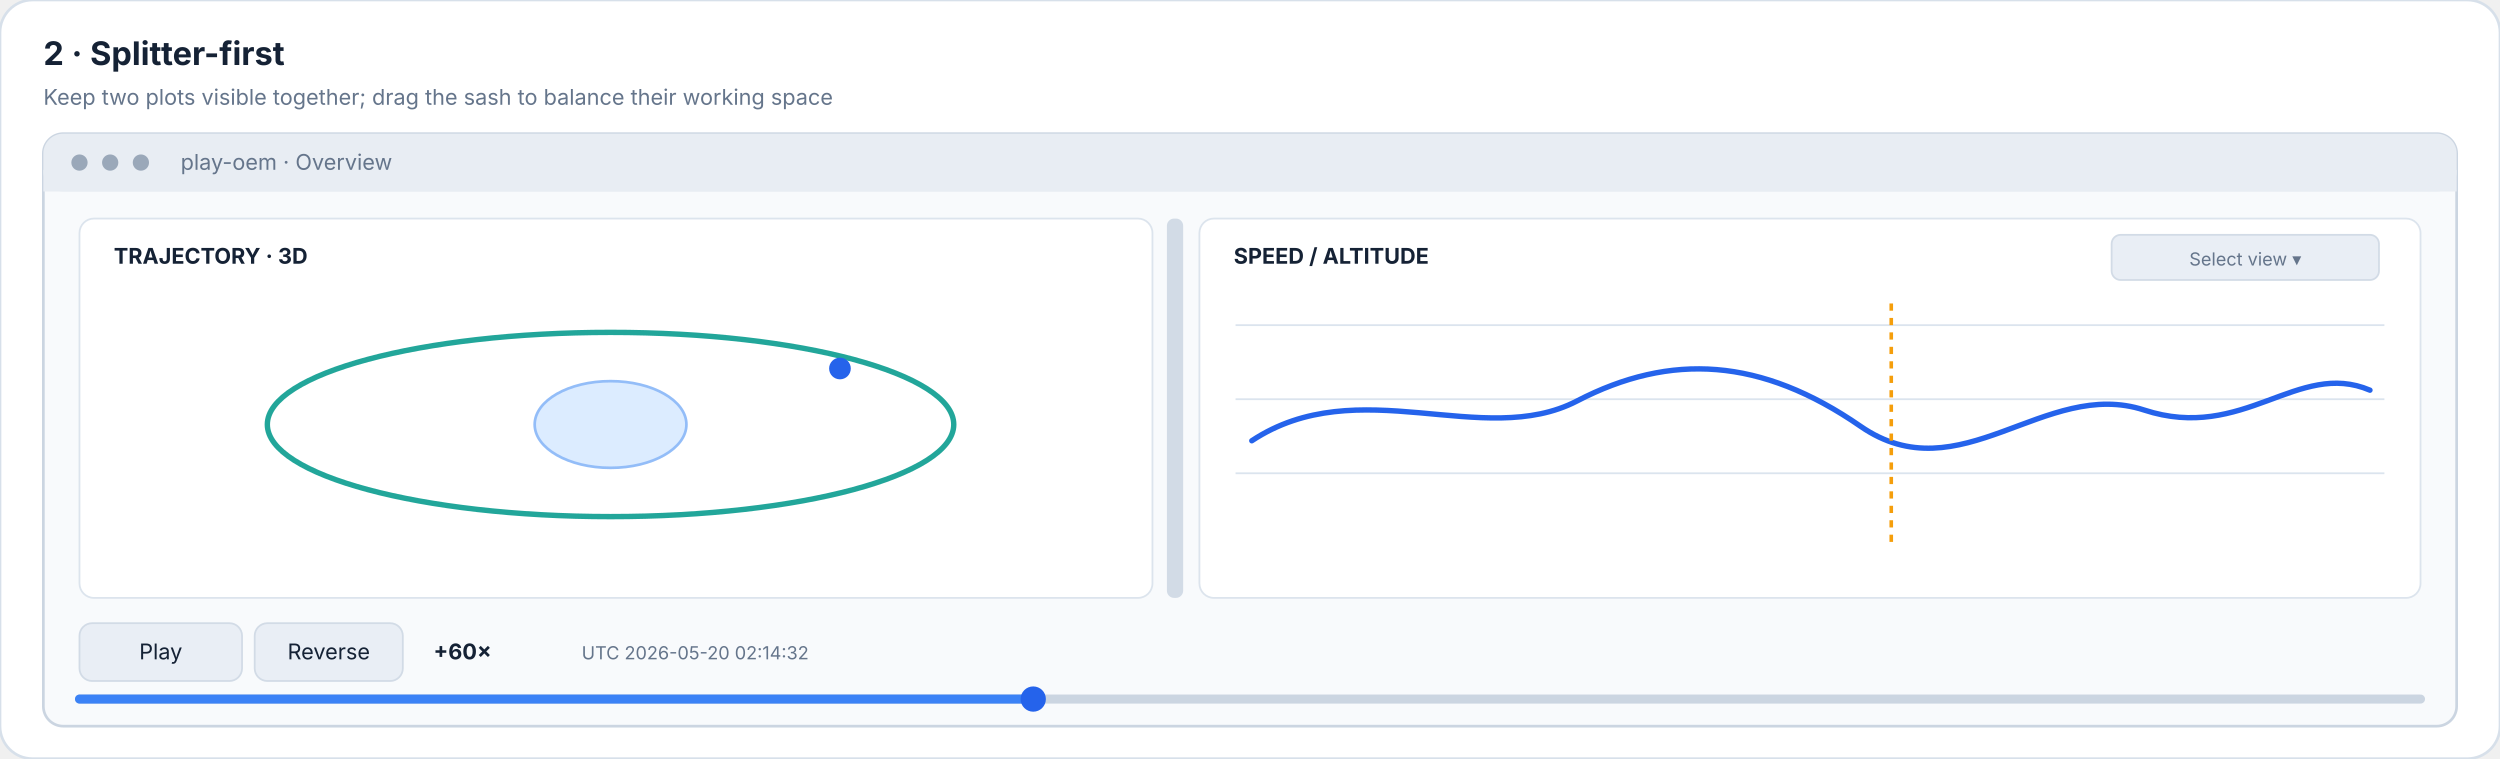
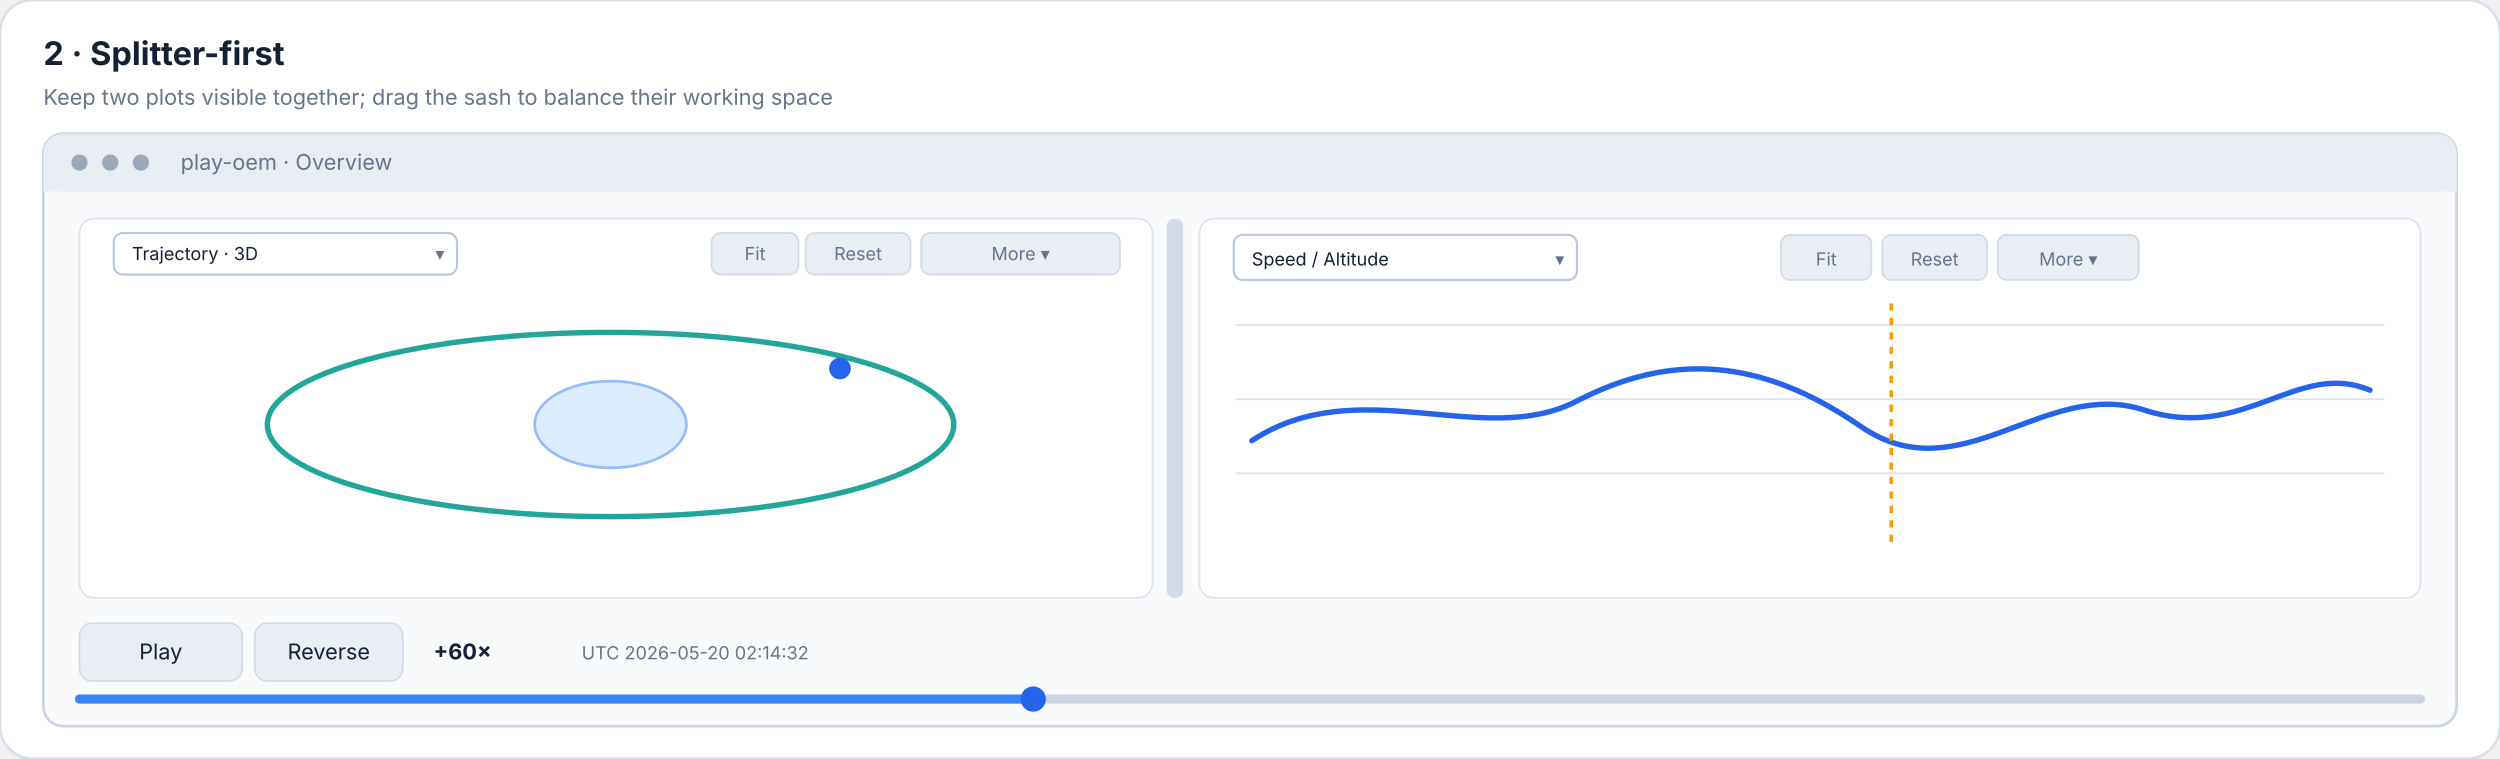
<svg xmlns="http://www.w3.org/2000/svg" width="1384" height="420" viewBox="28 544 1384 420" role="img" aria-labelledby="title desc">
  <defs>
    <style>
      .bg{fill:#eef2f7}
      .card{fill:#fff;stroke:#d7e0ea;stroke-width:1.5}
      .window{fill:#f8fafc;stroke:#cbd5e1;stroke-width:1.5}
      .chrome{fill:#e8edf3}
      .ink{fill:#152235;font-family:Inter,-apple-system,BlinkMacSystemFont,"Segoe UI",sans-serif}
      .muted{fill:#65758b;font-family:Inter,-apple-system,BlinkMacSystemFont,"Segoe UI",sans-serif}
      .white{fill:#fff;font-family:Inter,-apple-system,BlinkMacSystemFont,"Segoe UI",sans-serif}
      .h1{font-size:27px;font-weight:700}
      .h2{font-size:18px;font-weight:700}
      .body{font-size:14px}
      .small{font-size:12px}
      .tiny{font-size:10px}
      .tab{fill:#e9eef5;stroke:#d2dbe6;stroke-width:1}
      .tabon{fill:#fff;stroke:#b9c9dc;stroke-width:1.2}
      .panel{fill:#fff;stroke:#dce4ed;stroke-width:1}
      .sash{fill:#d2dbe6}
      .grid{stroke:#dbe4ee;stroke-width:1}
      .line{fill:none;stroke:#2563eb;stroke-width:3;stroke-linecap:round;stroke-linejoin:round}
      .orbit{fill:none;stroke:#22a69a;stroke-width:3;stroke-linecap:round}
      .primary{fill:#2563eb}
    </style>
  </defs>
  <rect class="card" x="28" y="544" width="1384" height="420" rx="18" />
  <text class="ink h2" x="52" y="580">2 · Splitter-first</text>
  <text class="muted small" x="52" y="602">Keep two plots visible together; drag the sash to balance their working space</text>
  <rect class="window" x="52" y="618" width="1336" height="328" rx="11" />
  <rect class="chrome" x="52" y="618" width="1336" height="32" rx="11" />
  <rect class="chrome" x="52" y="638" width="1336" height="12" />
  <circle cx="72" cy="634" r="4.5" fill="#9aa8b9" />
  <circle cx="89" cy="634" r="4.5" fill="#9aa8b9" />
  <circle cx="106" cy="634" r="4.5" fill="#9aa8b9" />
  <text class="muted small" x="128" y="638">play-oem · Overview</text>
  <rect class="panel" x="72" y="665" width="594" height="210" rx="8" />
-   <text class="ink small" x="91" y="690" font-weight="700">TRAJECTORY · 3D</text>
+   <rect class="tabon" x="91" y="673" width="190" height="23" rx="5" />
+   <text class="ink tiny" x="101" y="688">Trajectory · 3D</text>
+   <text class="muted tiny" x="269" y="688">▾</text>
+   <rect class="tab" x="422" y="673" width="48" height="23" rx="5" />
+   <text class="muted tiny" x="446" y="688" text-anchor="middle">Fit</text>
+   <rect class="tab" x="474" y="673" width="58" height="23" rx="5" />
+   <text class="muted tiny" x="503" y="688" text-anchor="middle">Reset</text>
+   <rect class="tab" x="538" y="673" width="110" height="23" rx="5" />
+   <text class="muted tiny" x="593" y="688" text-anchor="middle">More ▾</text>
  <ellipse cx="366" cy="779" rx="190" ry="51" class="orbit" />
  <ellipse cx="366" cy="779" rx="42" ry="24" fill="#dcecff" stroke="#93bdf8" stroke-width="1.5" />
  <circle cx="493" cy="748" r="6" class="primary" />
  <rect class="sash" x="674" y="665" width="9" height="210" rx="4" />
  <rect class="panel" x="692" y="665" width="676" height="210" rx="8" />
-   <text class="ink small" x="711" y="690" font-weight="700">SPEED / ALTITUDE</text>
-   <rect class="tab" x="1197" y="674" width="148" height="25" rx="5" />
-   <text class="muted tiny" x="1271" y="691" text-anchor="middle">Select view ▾</text>
+   <rect class="tabon" x="711" y="674" width="190" height="25" rx="5" />
+   <text class="ink tiny" x="721" y="691">Speed / Altitude</text>
+   <text class="muted tiny" x="889" y="691">▾</text>
+   <rect class="tab" x="1014" y="674" width="50" height="25" rx="5" />
+   <text class="muted tiny" x="1039" y="691" text-anchor="middle">Fit</text>
+   <rect class="tab" x="1070" y="674" width="58" height="25" rx="5" />
+   <text class="muted tiny" x="1099" y="691" text-anchor="middle">Reset</text>
+   <rect class="tab" x="1134" y="674" width="78" height="25" rx="5" />
+   <text class="muted tiny" x="1173" y="691" text-anchor="middle">More ▾</text>
  <line class="grid" x1="712" y1="724" x2="1348" y2="724" />
  <line class="grid" x1="712" y1="765" x2="1348" y2="765" />
  <line class="grid" x1="712" y1="806" x2="1348" y2="806" />
  <path class="line" d="M721 788 C780 749,849 793,901 766 S1003 742,1058 780 S1160 753,1215 771 S1300 743,1340 760" />
  <line x1="1075" y1="712" x2="1075" y2="847" stroke="#f59e0b" stroke-width="2" stroke-dasharray="4 4" />
  <rect class="tab" x="72" y="889" width="90" height="32" rx="7" />
  <text class="ink small" x="117" y="909" text-anchor="middle">Play</text>
  <rect class="tab" x="169" y="889" width="82" height="32" rx="7" />
  <text class="ink small" x="210" y="909" text-anchor="middle">Reverse</text>
  <text class="ink small" x="268" y="909" font-weight="700">+60×</text>
  <text class="muted tiny" x="350" y="909">UTC 2026-05-20 02:14:32</text>
  <line x1="72" y1="931" x2="1368" y2="931" stroke="#cbd5e1" stroke-width="5" stroke-linecap="round" />
  <line x1="72" y1="931" x2="600" y2="931" stroke="#3b82f6" stroke-width="5" stroke-linecap="round" />
  <circle cx="600" cy="931" r="7" class="primary" />
</svg>
